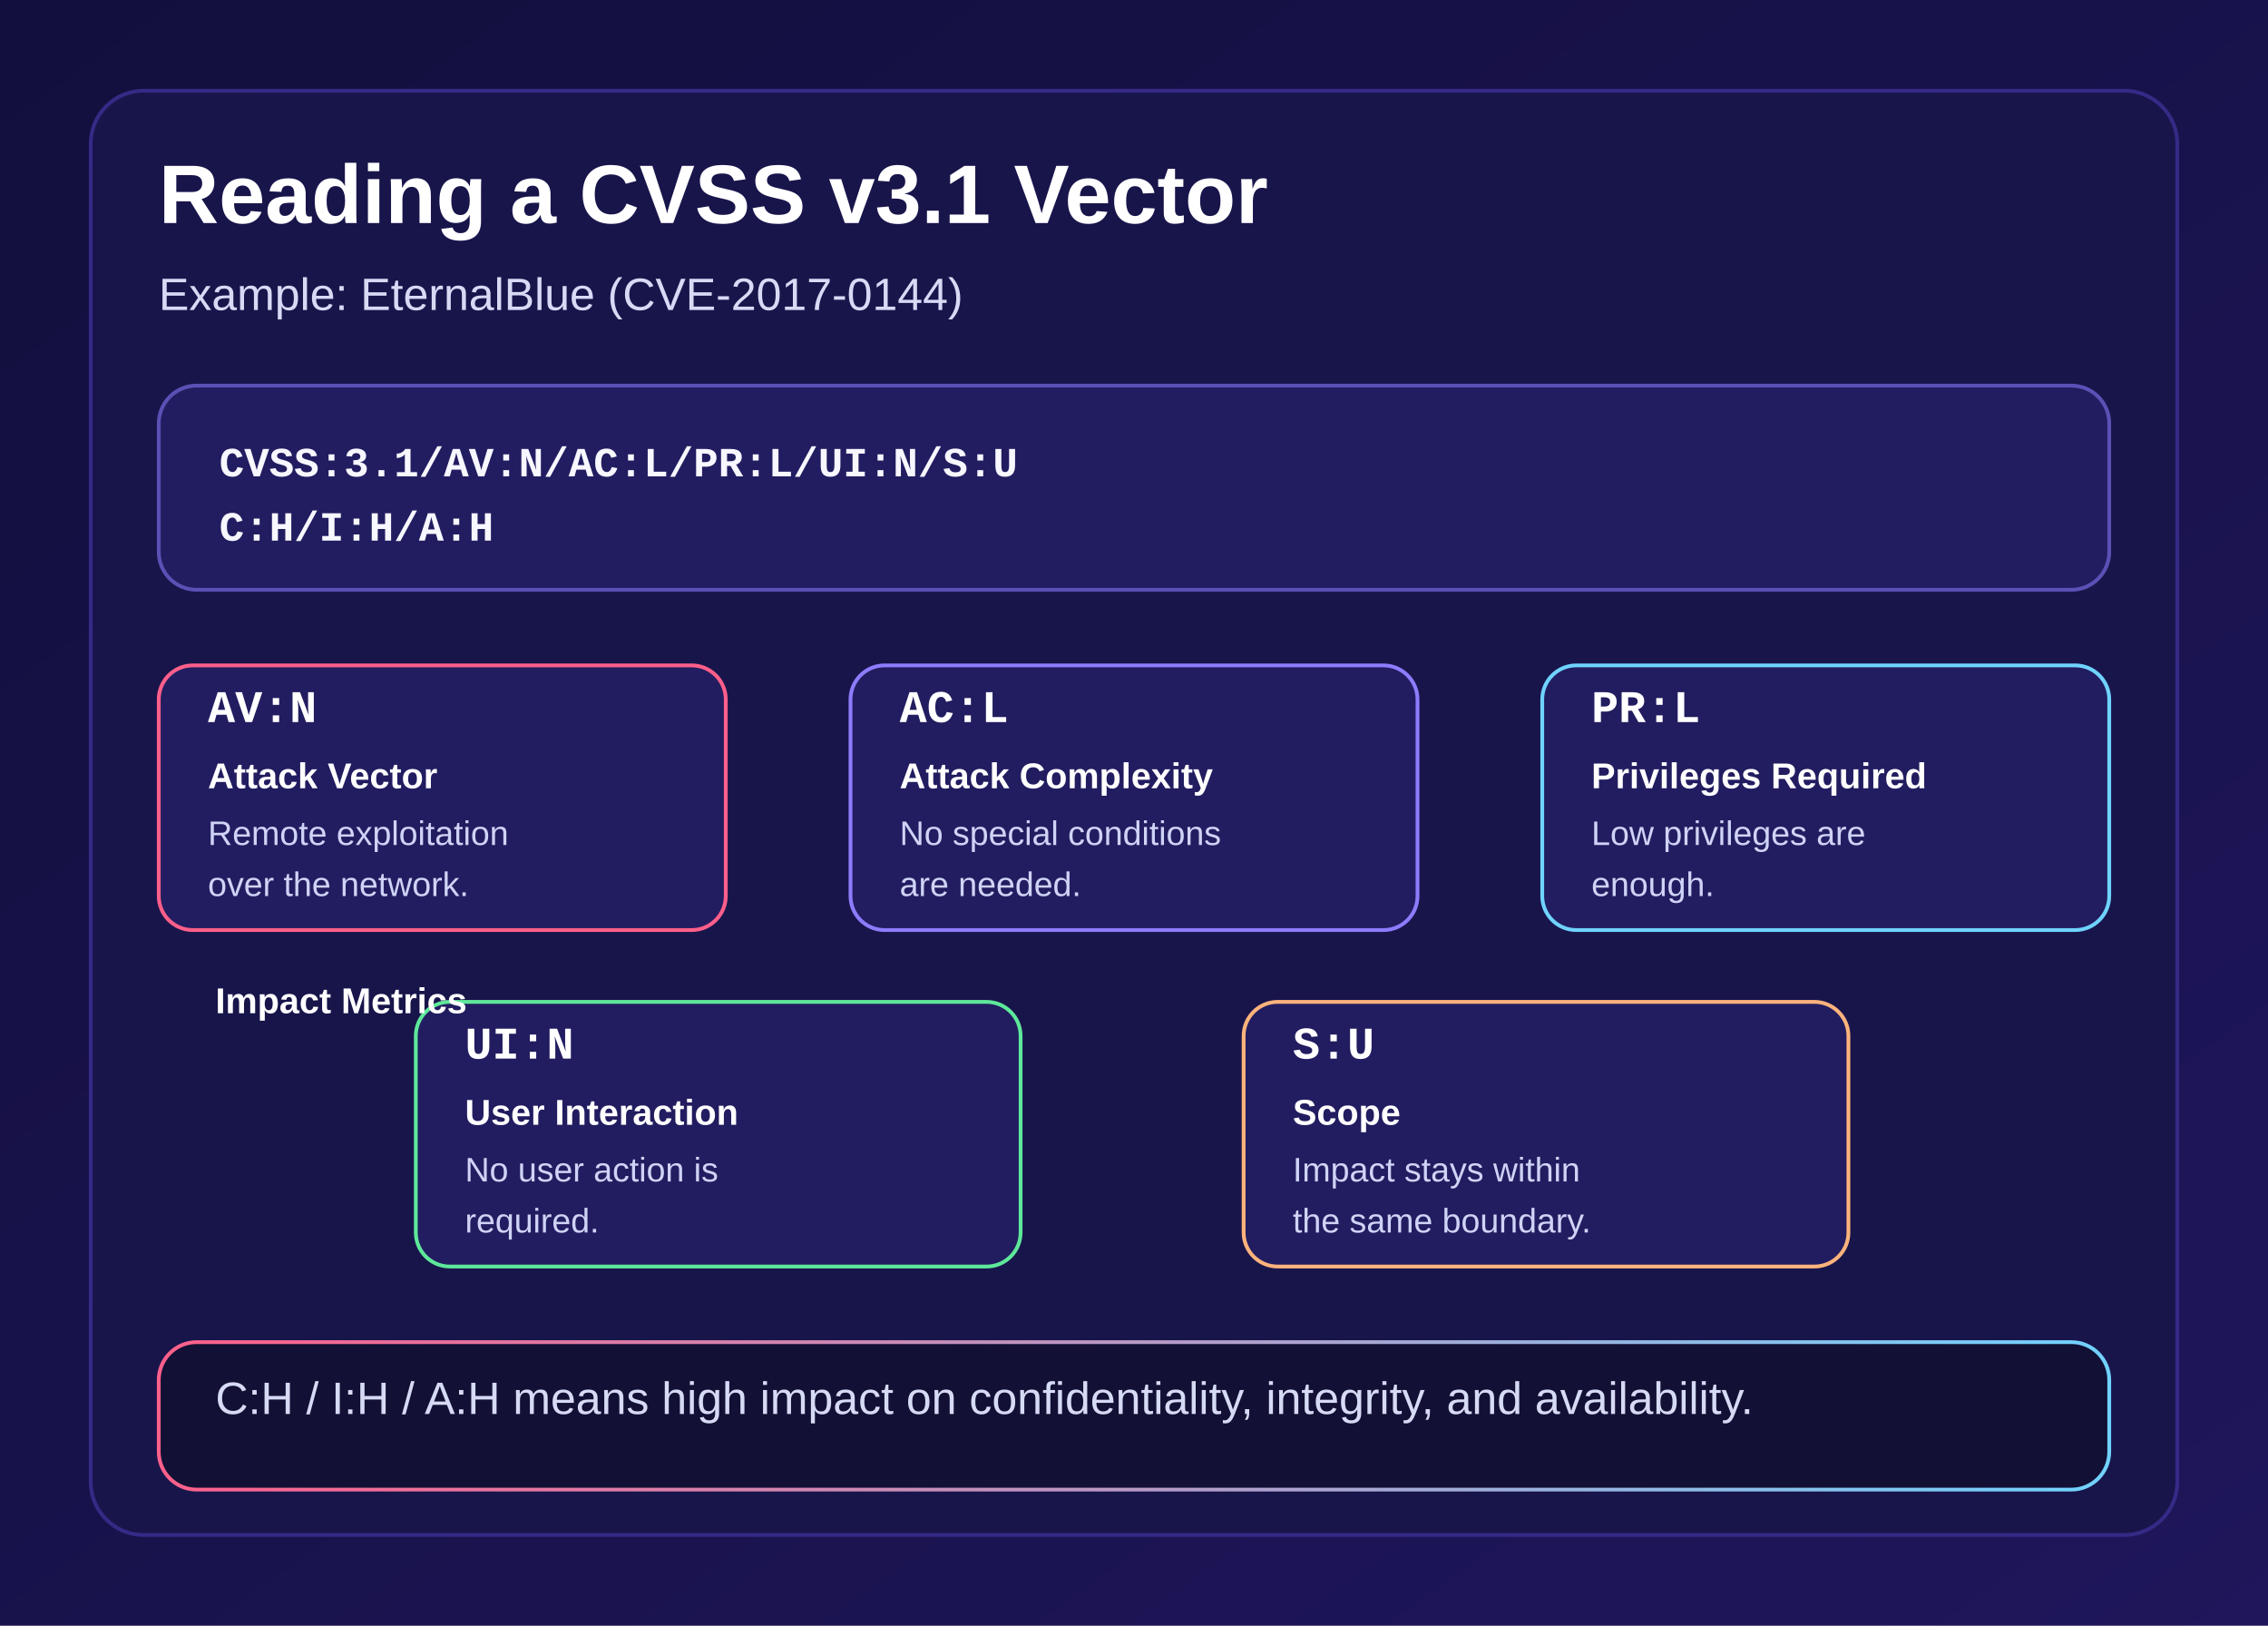
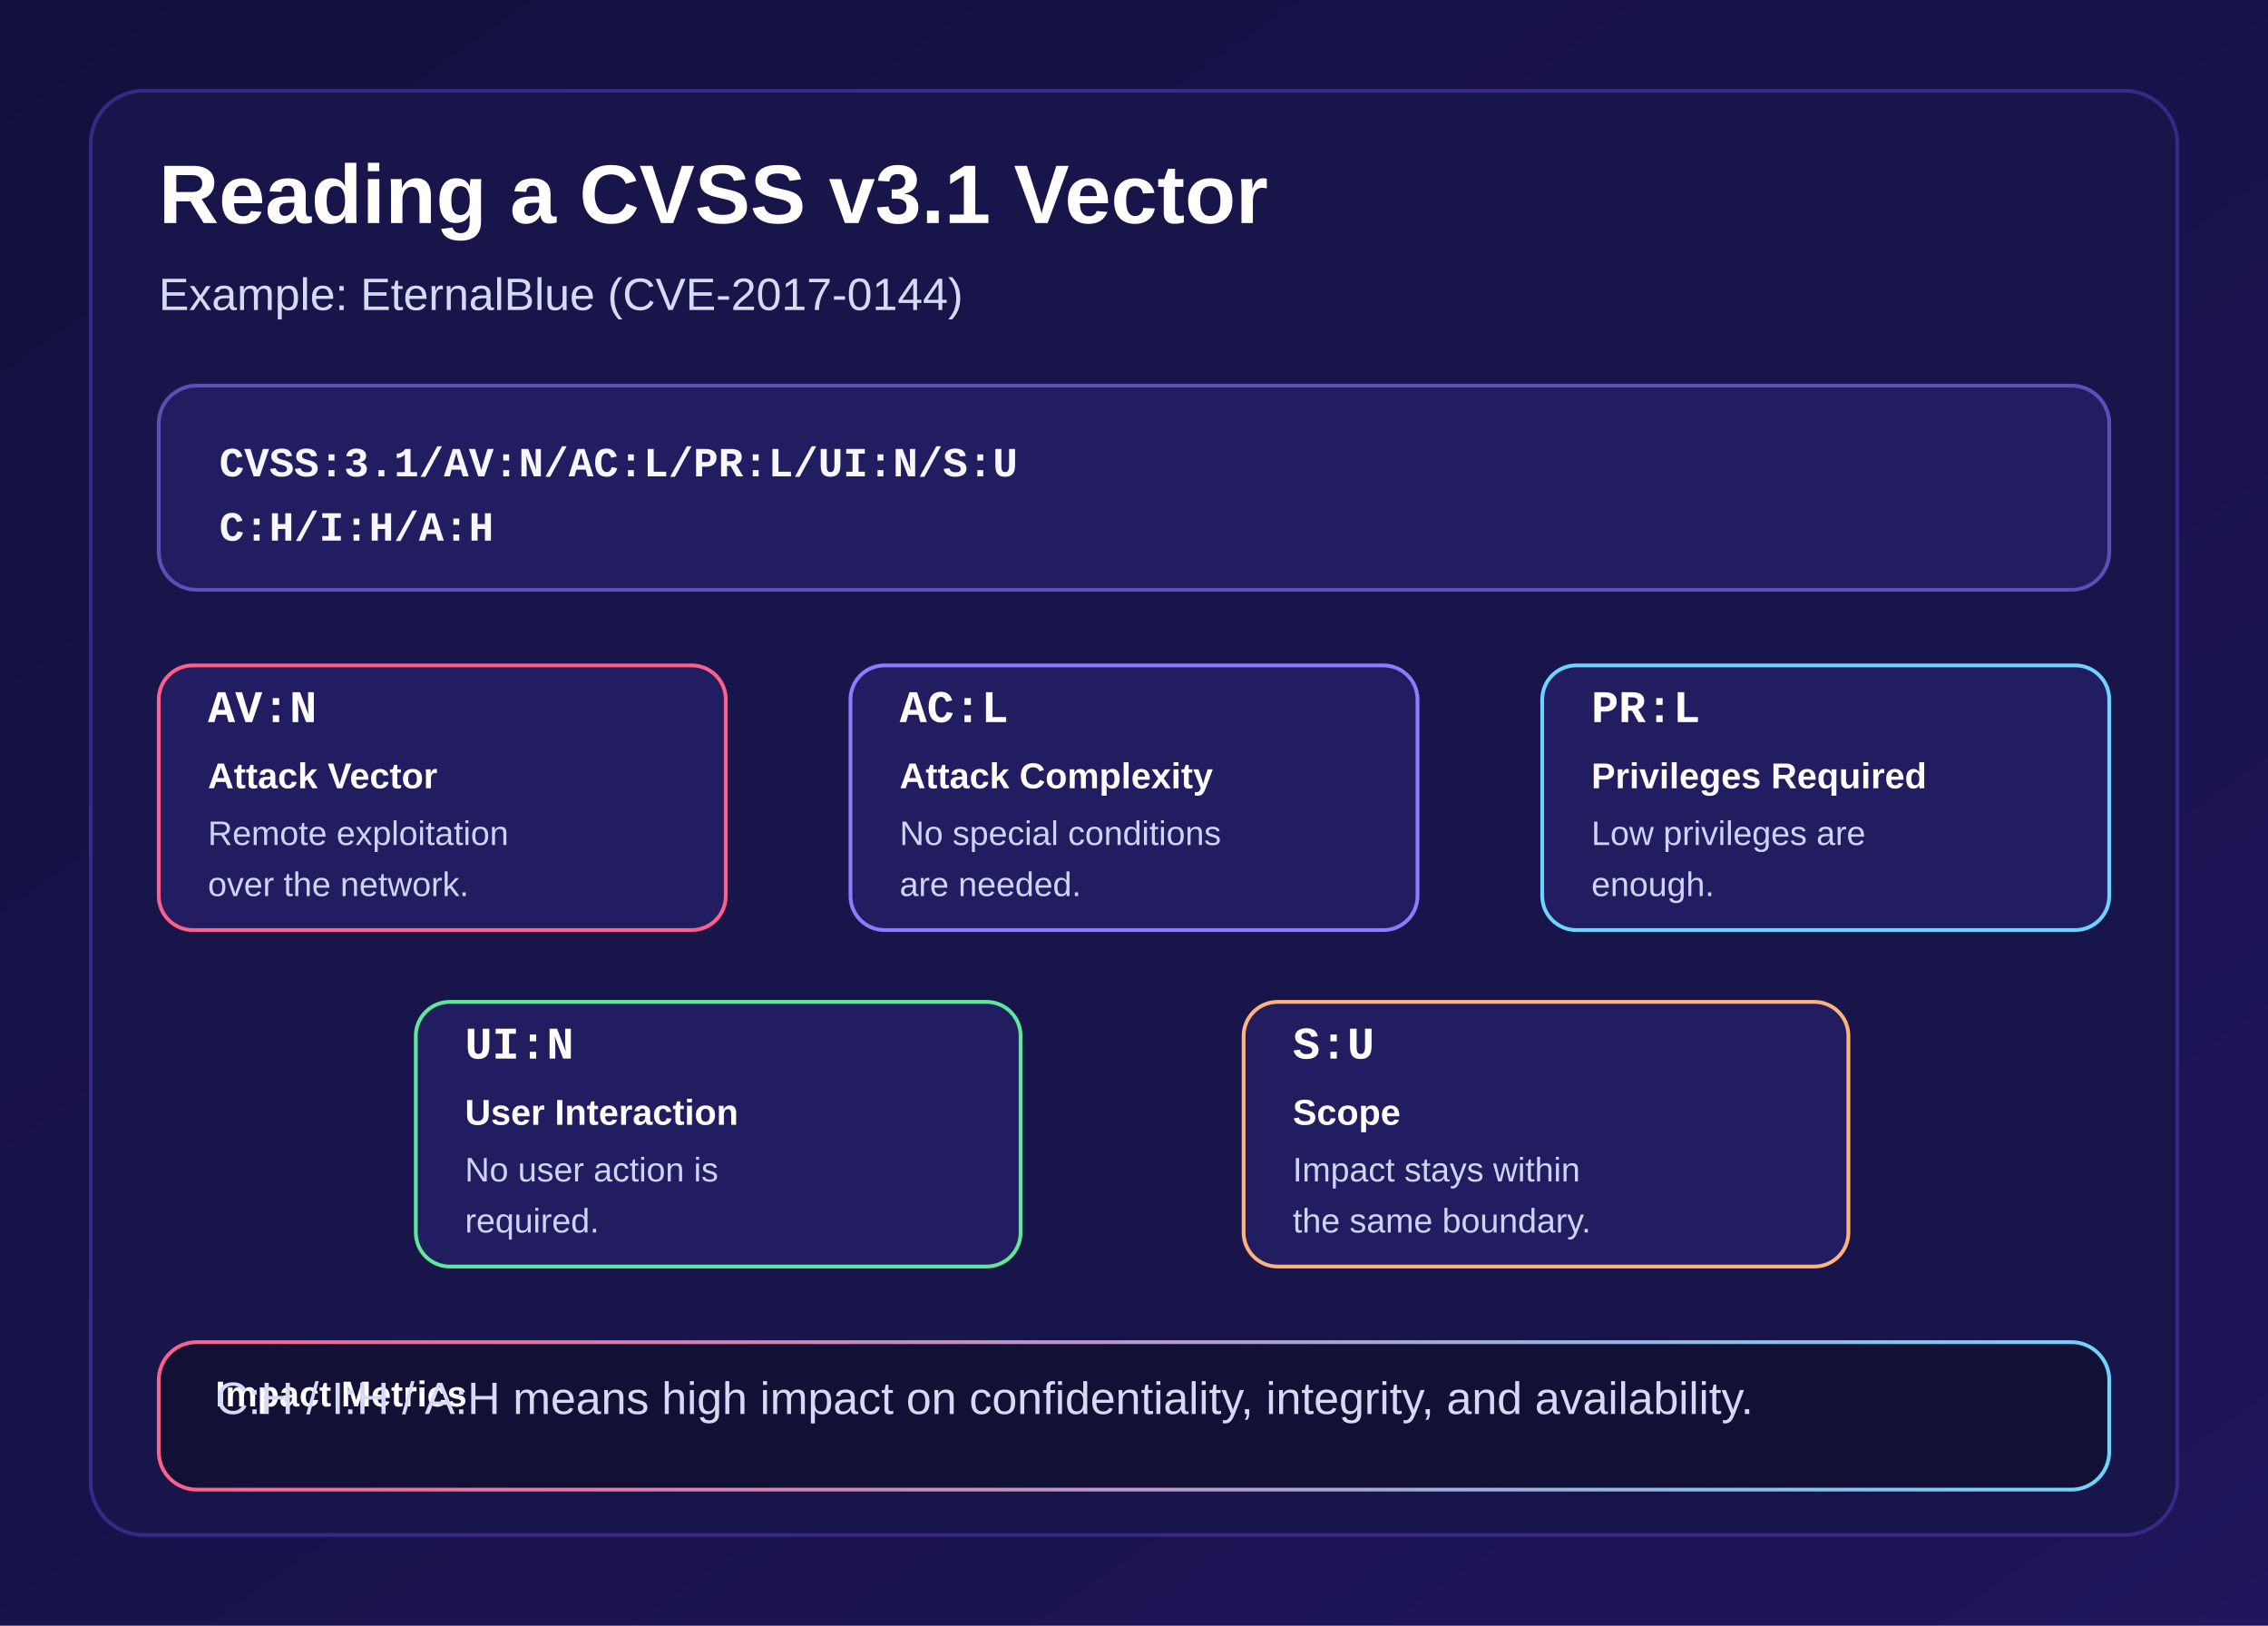
<svg xmlns="http://www.w3.org/2000/svg" width="1200" height="860" viewBox="0 0 1200 860" role="img" aria-labelledby="title desc">
  <defs>
    <linearGradient id="bg" x1="0" y1="0" x2="1" y2="1">
      <stop offset="0%" stop-color="#120f3d" />
      <stop offset="100%" stop-color="#1f165b" />
    </linearGradient>
    <linearGradient id="accent" x1="0" y1="0" x2="1" y2="0">
      <stop offset="0%" stop-color="#ff5f8a" />
      <stop offset="100%" stop-color="#6fd3ff" />
    </linearGradient>
    <style>
      .title { fill: #ffffff; font: 700 44px 'Segoe UI', Arial, sans-serif; }
      .body { fill: #d7daf5; font: 400 24px 'Segoe UI', Arial, sans-serif; }
      .small { fill: #cfd3f6; font: 400 18px 'Segoe UI', Arial, sans-serif; }
      .label { fill: #ffffff; font: 700 19px 'Segoe UI', Arial, sans-serif; }
      .token { fill: #ffffff; font: 700 24px 'Consolas', 'Courier New', monospace; }
      .vector { fill: #f7f7ff; font: 700 22px 'Consolas', 'Courier New', monospace; }
    </style>
  </defs>
  <rect width="1200" height="860" fill="url(#bg)" />
  <rect x="48" y="48" width="1104" height="764" rx="28" fill="#18154b" stroke="#352a86" stroke-width="2" />
  <text x="84" y="118" class="title">Reading a CVSS v3.1 Vector</text>
  <text x="84" y="164" class="body">Example: EternalBlue (CVE-2017-0144)</text>
  <rect x="84" y="204" width="1032" height="108" rx="20" fill="#221d60" stroke="#5b50b5" stroke-width="2" />
  <text x="116" y="252" class="vector">CVSS:3.1/AV:N/AC:L/PR:L/UI:N/S:U</text>
  <text x="116" y="286" class="vector">C:H/I:H/A:H</text>
  <rect x="84" y="352" width="300" height="140" rx="18" fill="#221d60" stroke="#ff5f8a" stroke-width="2" />
  <text x="110" y="382" class="token">AV:N</text>
  <text x="110" y="417" class="label">Attack Vector</text>
  <text x="110" y="447" class="small">Remote exploitation</text>
  <text x="110" y="474" class="small">over the network.</text>
  <rect x="450" y="352" width="300" height="140" rx="18" fill="#221d60" stroke="#8d7cff" stroke-width="2" />
  <text x="476" y="382" class="token">AC:L</text>
  <text x="476" y="417" class="label">Attack Complexity</text>
  <text x="476" y="447" class="small">No special conditions</text>
  <text x="476" y="474" class="small">are needed.</text>
  <rect x="816" y="352" width="300" height="140" rx="18" fill="#221d60" stroke="#6fd3ff" stroke-width="2" />
  <text x="842" y="382" class="token">PR:L</text>
  <text x="842" y="417" class="label">Privileges Required</text>
  <text x="842" y="447" class="small">Low privileges are</text>
  <text x="842" y="474" class="small">enough.</text>
  <rect x="220" y="530" width="320" height="140" rx="18" fill="#221d60" stroke="#5ee89a" stroke-width="2" />
  <text x="246" y="560" class="token">UI:N</text>
  <text x="246" y="595" class="label">User Interaction</text>
  <text x="246" y="625" class="small">No user action is</text>
  <text x="246" y="652" class="small">required.</text>
  <rect x="658" y="530" width="320" height="140" rx="18" fill="#221d60" stroke="#ffb37c" stroke-width="2" />
  <text x="684" y="560" class="token">S:U</text>
  <text x="684" y="595" class="label">Scope</text>
  <text x="684" y="625" class="small">Impact stays within</text>
  <text x="684" y="652" class="small">the same boundary.</text>
  <rect x="84" y="710" width="1032" height="78" rx="20" fill="#121034" stroke="url(#accent)" stroke-width="2" />
-   <text x="114" y="536" class="label">Impact Metrics</text>
+   <text x="114" y="744" class="label">Impact Metrics</text>
  <text x="114" y="748" class="body">C:H / I:H / A:H means high impact on confidentiality, integrity, and availability.</text>
</svg>
